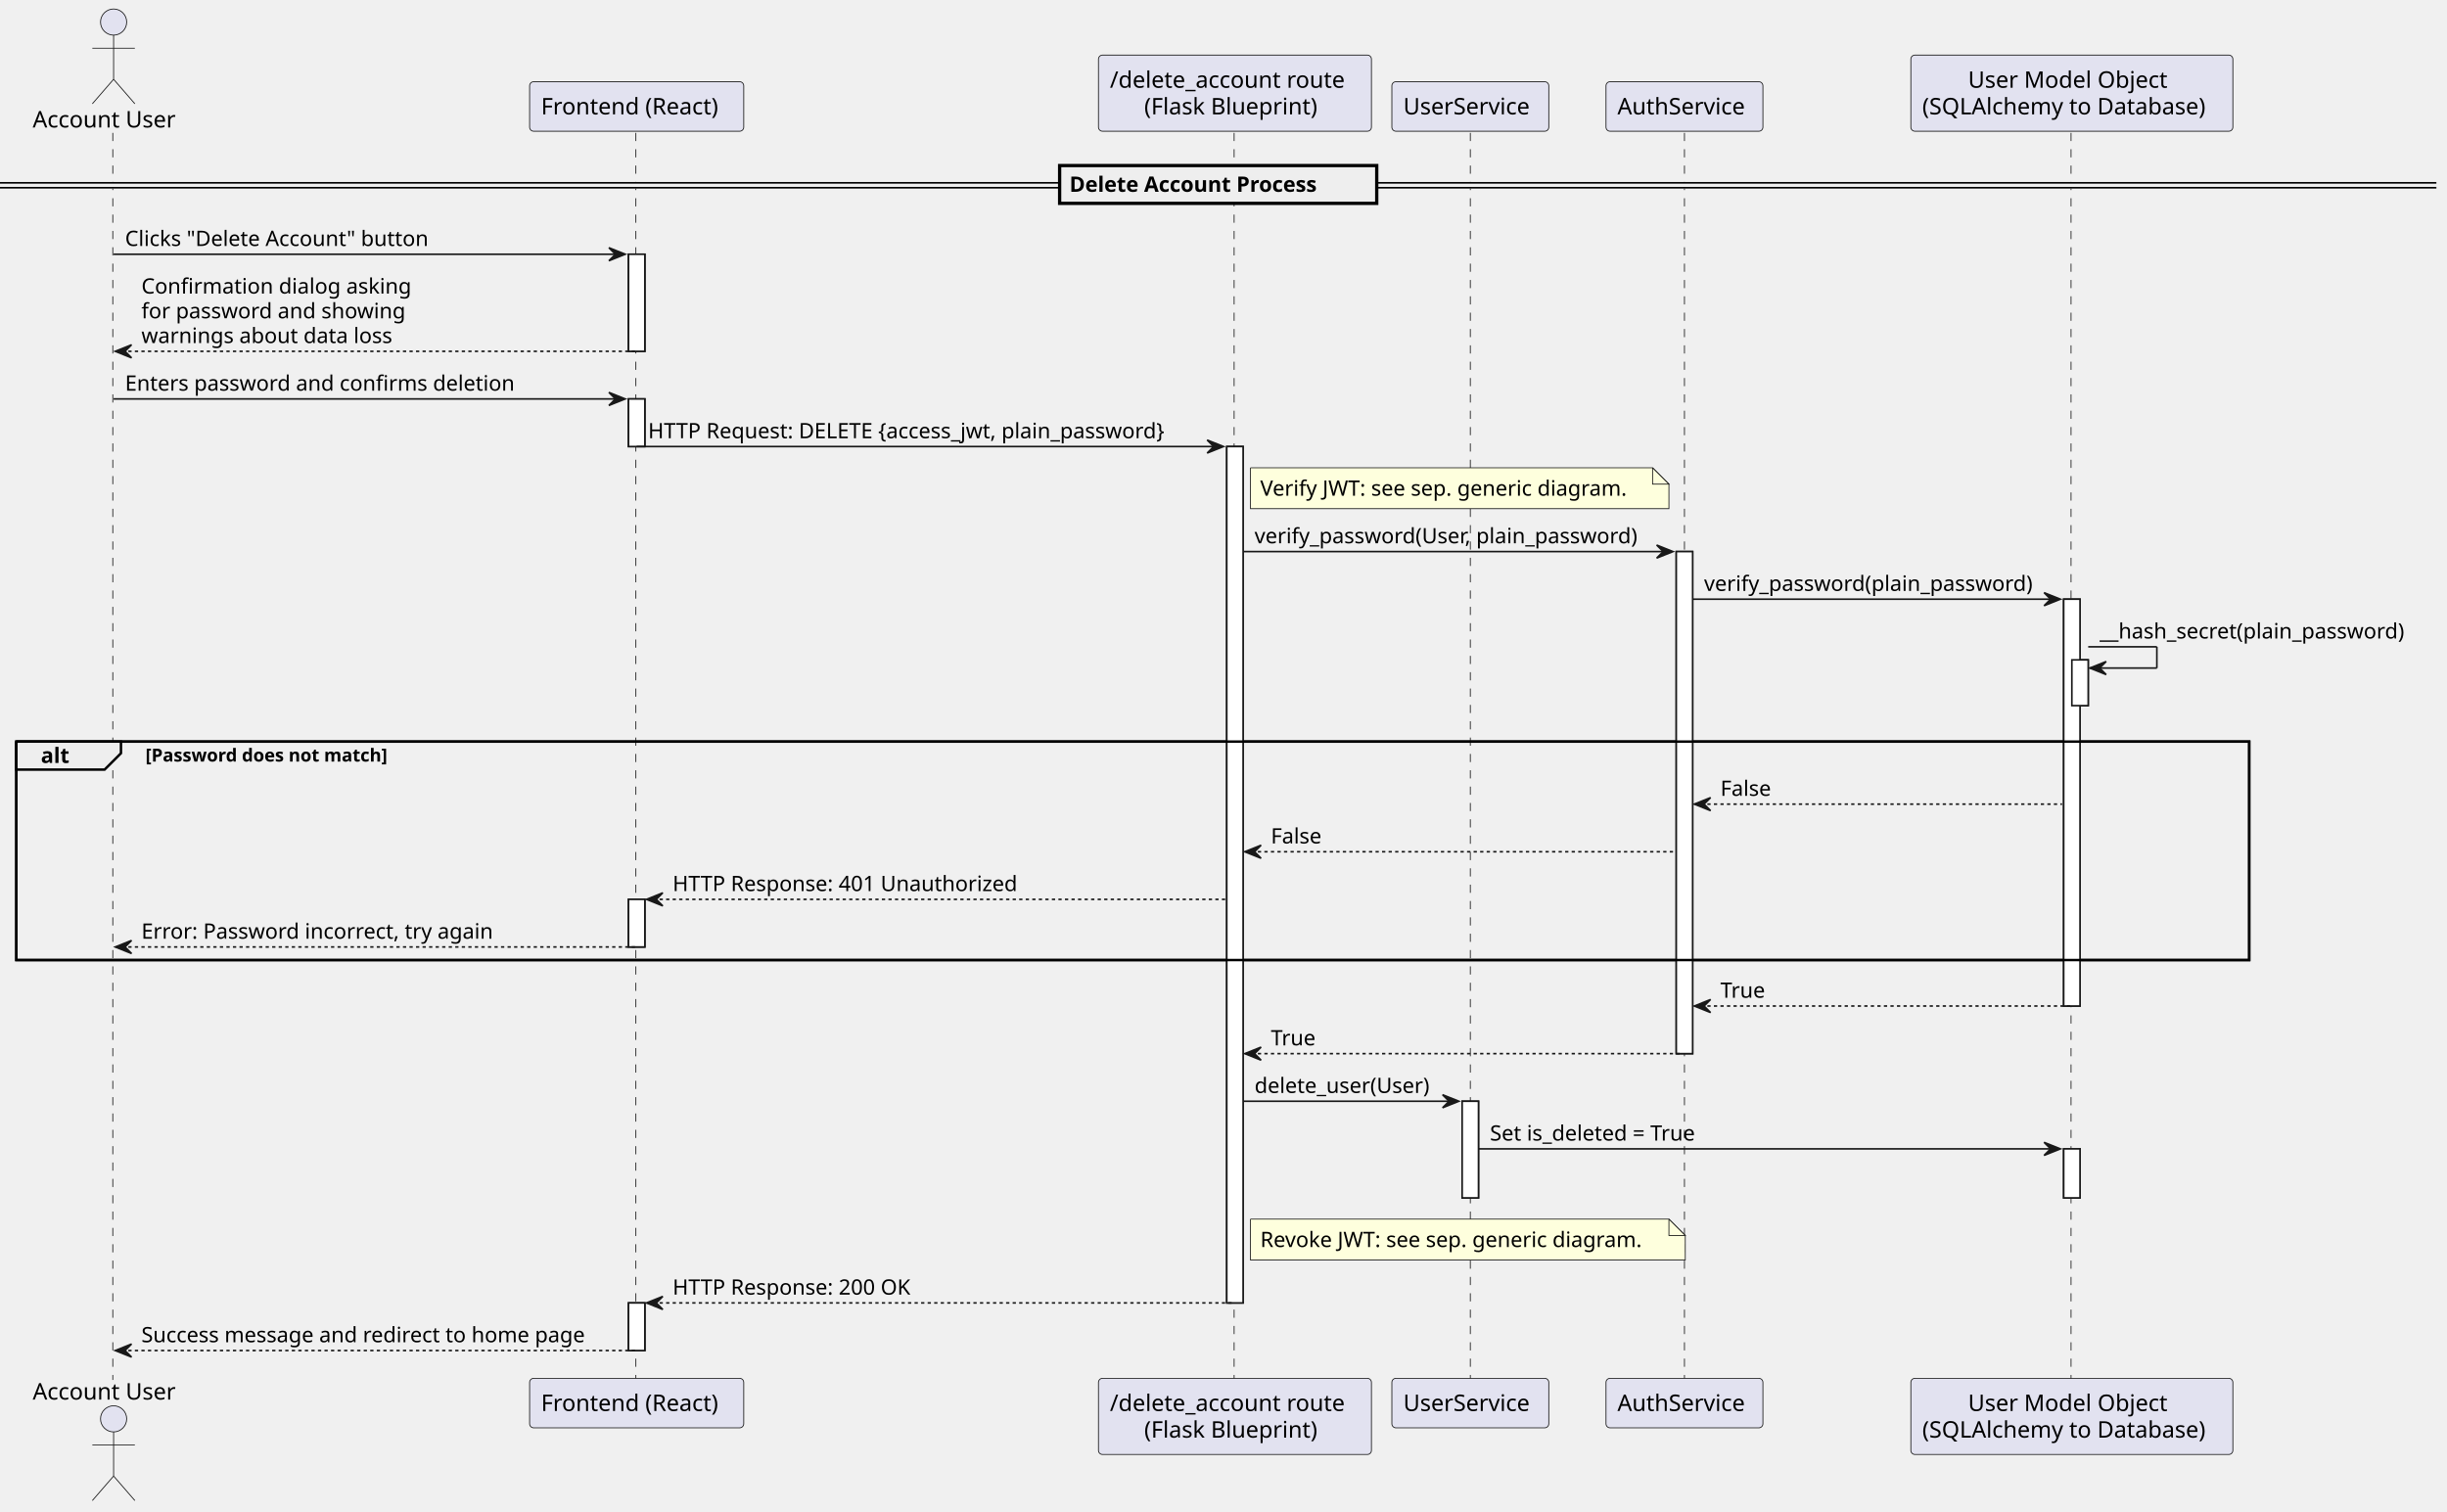
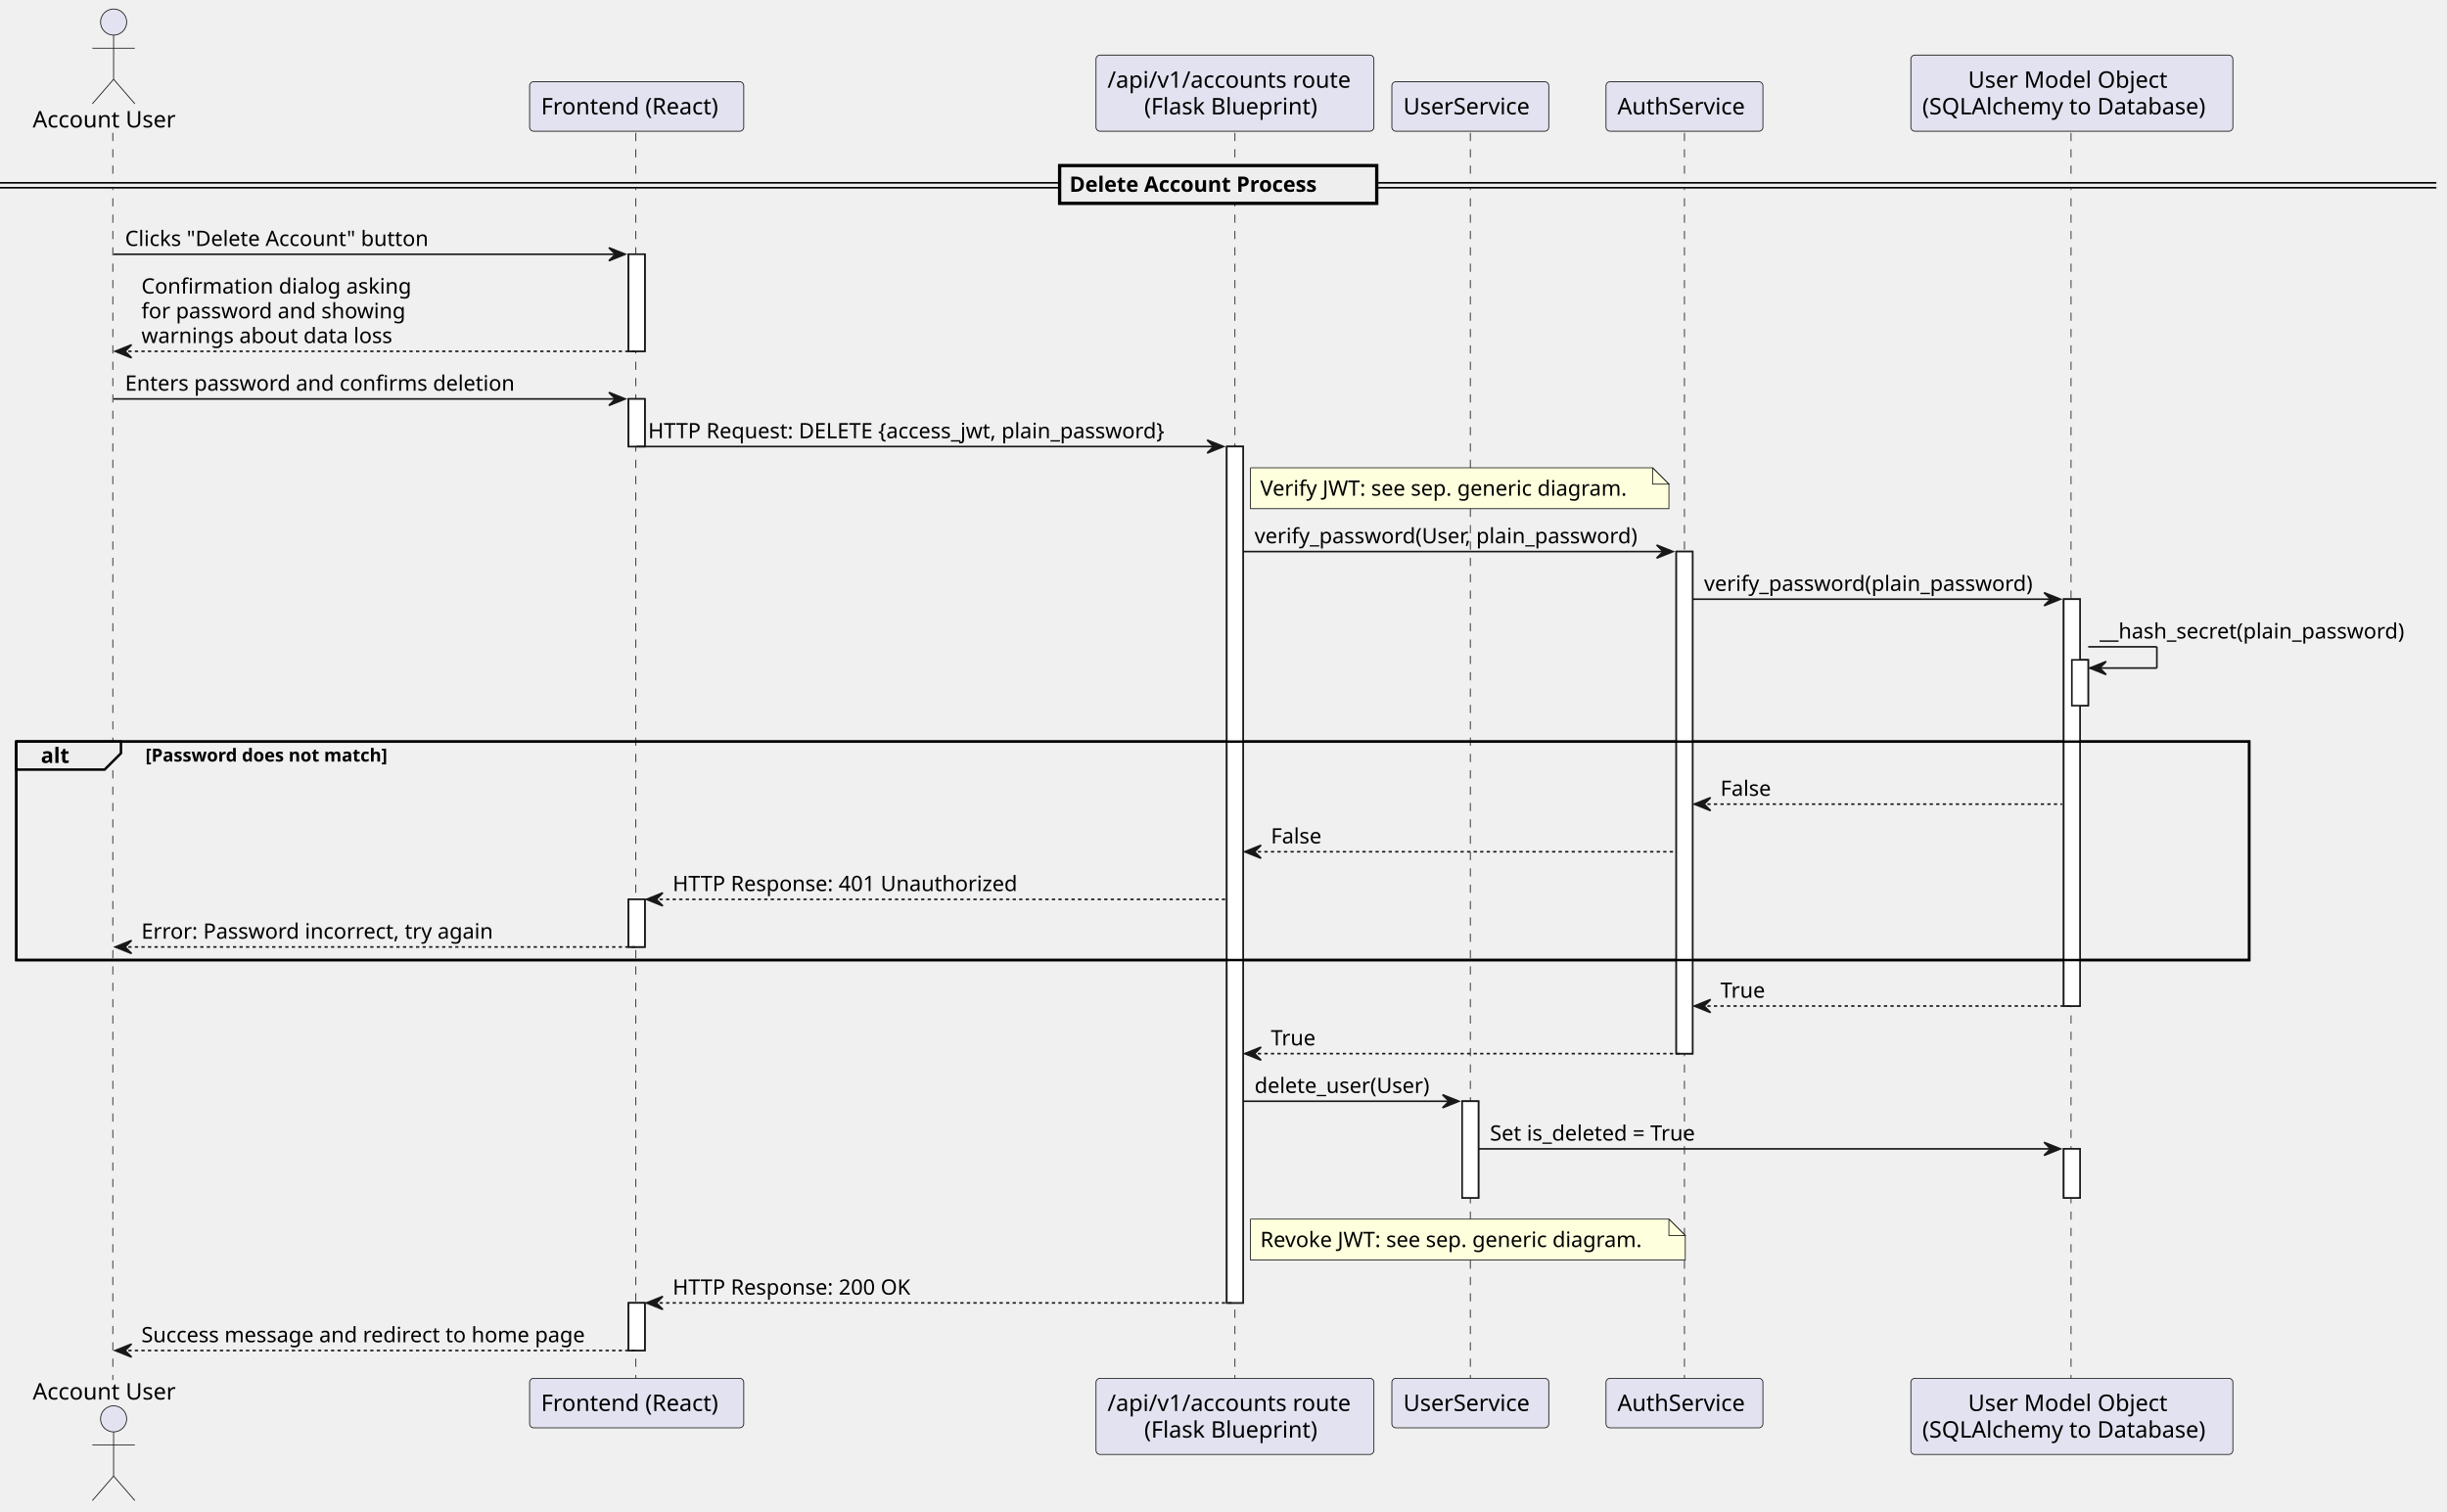
<svg xmlns="http://www.w3.org/2000/svg" contentStyleType="text/css" height="925px" preserveAspectRatio="none" style="width:1497px;height:925px;background:#FFFFFF;" version="1.1" viewBox="0 0 1497 925" width="1497px" zoomAndPan="magnify">
  <defs />
  <g>
    <rect fill="#FFFFFF" height="59.398" style="stroke:#181818;stroke-width:1.0;" width="10" x="384.5" y="155.562" />
    <rect fill="#FFFFFF" height="29.133" style="stroke:#181818;stroke-width:1.0;" width="10" x="384.5" y="244.094" />
    <rect fill="#FFFFFF" height="29.133" style="stroke:#181818;stroke-width:1.0;" width="10" x="384.5" y="550.289" />
    <rect fill="#FFFFFF" height="29.133" style="stroke:#181818;stroke-width:1.0;" width="10" x="384.5" y="797.219" />
    <rect fill="#FFFFFF" height="523.992" style="stroke:#181818;stroke-width:1.0;" width="10" x="750.5" y="273.227" />
    <rect fill="#FFFFFF" height="59.133" style="stroke:#181818;stroke-width:1.0;" width="10" x="894.5" y="673.82" />
    <rect fill="#FFFFFF" height="307.195" style="stroke:#181818;stroke-width:1.0;" width="10" x="1025.5" y="337.492" />
    <rect fill="#FFFFFF" height="248.93" style="stroke:#181818;stroke-width:1.0;" width="10" x="1262.5" y="366.625" />
    <rect fill="#FFFFFF" height="28" style="stroke:#181818;stroke-width:1.0;" width="10" x="1267.5" y="403.758" />
    <rect fill="#FFFFFF" height="30" style="stroke:#181818;stroke-width:1.0;" width="10" x="1262.5" y="702.953" />
    <rect fill="none" height="133.664" style="stroke:#000000;stroke-width:1.5;" width="1366" x="10" y="453.758" />
    <line style="stroke:#181818;stroke-width:0.5;stroke-dasharray:5.0,5.0;" x1="69" x2="69" y1="81.297" y2="844.352" />
    <line style="stroke:#181818;stroke-width:0.5;stroke-dasharray:5.0,5.0;" x1="389" x2="389" y1="81.297" y2="844.352" />
-     <line style="stroke:#181818;stroke-width:0.5;stroke-dasharray:5.0,5.0;" x1="755" x2="755" y1="81.297" y2="844.352" />
+     <line style="stroke:#181818;stroke-width:0.5;stroke-dasharray:5.0,5.0;" x1="755.5" x2="755.5" y1="81.297" y2="844.352" />
    <line style="stroke:#181818;stroke-width:0.5;stroke-dasharray:5.0,5.0;" x1="899.5" x2="899.5" y1="81.297" y2="844.352" />
    <line style="stroke:#181818;stroke-width:0.5;stroke-dasharray:5.0,5.0;" x1="1030.5" x2="1030.5" y1="81.297" y2="844.352" />
    <line style="stroke:#181818;stroke-width:0.5;stroke-dasharray:5.0,5.0;" x1="1267" x2="1267" y1="81.297" y2="844.352" />
    <text fill="#000000" font-family="sans-serif" font-size="14" lengthAdjust="spacing" textLength="93" x="20" y="77.995">Account User</text>
    <ellipse cx="69.5" cy="13.5" fill="#E2E2F0" rx="8" ry="8" style="stroke:#181818;stroke-width:0.5;" />
    <path d="M69.5,21.5 L69.5,48.5 M56.5,29.5 L82.5,29.5 M69.5,48.5 L56.5,63.5 M69.5,48.5 L82.5,63.5 " fill="none" style="stroke:#181818;stroke-width:0.5;" />
    <text fill="#000000" font-family="sans-serif" font-size="14" lengthAdjust="spacing" textLength="93" x="20" y="856.347">Account User</text>
    <ellipse cx="69.5" cy="868.148" fill="#E2E2F0" rx="8" ry="8" style="stroke:#181818;stroke-width:0.5;" />
    <path d="M69.5,876.148 L69.5,903.148 M56.5,884.148 L82.5,884.148 M69.5,903.148 L56.5,918.148 M69.5,903.148 L82.5,918.148 " fill="none" style="stroke:#181818;stroke-width:0.5;" />
    <rect fill="#E2E2F0" height="30.297" rx="2.5" ry="2.5" style="stroke:#181818;stroke-width:0.5;" width="131" x="324" y="50" />
    <text fill="#000000" font-family="sans-serif" font-size="14" lengthAdjust="spacing" textLength="117" x="331" y="69.995">Frontend (React)</text>
    <rect fill="#E2E2F0" height="30.297" rx="2.5" ry="2.5" style="stroke:#181818;stroke-width:0.5;" width="131" x="324" y="843.352" />
    <text fill="#000000" font-family="sans-serif" font-size="14" lengthAdjust="spacing" textLength="117" x="331" y="863.347">Frontend (React)</text>
-     <rect fill="#E2E2F0" height="46.594" rx="2.5" ry="2.5" style="stroke:#181818;stroke-width:0.5;" width="167" x="672" y="33.703" />
-     <text fill="#000000" font-family="sans-serif" font-size="14" lengthAdjust="spacing" textLength="153" x="679" y="53.698">/delete_account route</text>
+     <rect fill="#E2E2F0" height="46.594" rx="2.5" ry="2.5" style="stroke:#181818;stroke-width:0.5;" width="170" x="670.5" y="33.703" />
+     <text fill="#000000" font-family="sans-serif" font-size="14" lengthAdjust="spacing" textLength="156" x="677.5" y="53.698">/api/v1/accounts route</text>
    <text fill="#000000" font-family="sans-serif" font-size="14" lengthAdjust="spacing" textLength="111" x="700" y="69.995">(Flask Blueprint)</text>
-     <rect fill="#E2E2F0" height="46.594" rx="2.5" ry="2.5" style="stroke:#181818;stroke-width:0.5;" width="167" x="672" y="843.352" />
-     <text fill="#000000" font-family="sans-serif" font-size="14" lengthAdjust="spacing" textLength="153" x="679" y="863.347">/delete_account route</text>
+     <rect fill="#E2E2F0" height="46.594" rx="2.5" ry="2.5" style="stroke:#181818;stroke-width:0.5;" width="170" x="670.5" y="843.352" />
+     <text fill="#000000" font-family="sans-serif" font-size="14" lengthAdjust="spacing" textLength="156" x="677.5" y="863.347">/api/v1/accounts route</text>
    <text fill="#000000" font-family="sans-serif" font-size="14" lengthAdjust="spacing" textLength="111" x="700" y="879.644">(Flask Blueprint)</text>
    <rect fill="#E2E2F0" height="30.297" rx="2.5" ry="2.5" style="stroke:#181818;stroke-width:0.5;" width="96" x="851.5" y="50" />
    <text fill="#000000" font-family="sans-serif" font-size="14" lengthAdjust="spacing" textLength="82" x="858.5" y="69.995">UserService</text>
    <rect fill="#E2E2F0" height="30.297" rx="2.5" ry="2.5" style="stroke:#181818;stroke-width:0.5;" width="96" x="851.5" y="843.352" />
    <text fill="#000000" font-family="sans-serif" font-size="14" lengthAdjust="spacing" textLength="82" x="858.5" y="863.347">UserService</text>
    <rect fill="#E2E2F0" height="30.297" rx="2.5" ry="2.5" style="stroke:#181818;stroke-width:0.5;" width="96" x="982.5" y="50" />
    <text fill="#000000" font-family="sans-serif" font-size="14" lengthAdjust="spacing" textLength="82" x="989.5" y="69.995">AuthService</text>
    <rect fill="#E2E2F0" height="30.297" rx="2.5" ry="2.5" style="stroke:#181818;stroke-width:0.5;" width="96" x="982.5" y="843.352" />
    <text fill="#000000" font-family="sans-serif" font-size="14" lengthAdjust="spacing" textLength="82" x="989.5" y="863.347">AuthService</text>
    <rect fill="#E2E2F0" height="46.594" rx="2.5" ry="2.5" style="stroke:#181818;stroke-width:0.5;" width="197" x="1169" y="33.703" />
    <text fill="#000000" font-family="sans-serif" font-size="14" lengthAdjust="spacing" textLength="127" x="1204" y="53.698">User Model Object</text>
    <text fill="#000000" font-family="sans-serif" font-size="14" lengthAdjust="spacing" textLength="183" x="1176" y="69.995">(SQLAlchemy to Database)</text>
    <rect fill="#E2E2F0" height="46.594" rx="2.5" ry="2.5" style="stroke:#181818;stroke-width:0.5;" width="197" x="1169" y="843.352" />
    <text fill="#000000" font-family="sans-serif" font-size="14" lengthAdjust="spacing" textLength="127" x="1204" y="863.347">User Model Object</text>
    <text fill="#000000" font-family="sans-serif" font-size="14" lengthAdjust="spacing" textLength="183" x="1176" y="879.644">(SQLAlchemy to Database)</text>
    <rect fill="#FFFFFF" height="59.398" style="stroke:#181818;stroke-width:1.0;" width="10" x="384.5" y="155.562" />
    <rect fill="#FFFFFF" height="29.133" style="stroke:#181818;stroke-width:1.0;" width="10" x="384.5" y="244.094" />
    <rect fill="#FFFFFF" height="29.133" style="stroke:#181818;stroke-width:1.0;" width="10" x="384.5" y="550.289" />
    <rect fill="#FFFFFF" height="29.133" style="stroke:#181818;stroke-width:1.0;" width="10" x="384.5" y="797.219" />
    <rect fill="#FFFFFF" height="523.992" style="stroke:#181818;stroke-width:1.0;" width="10" x="750.5" y="273.227" />
    <rect fill="#FFFFFF" height="59.133" style="stroke:#181818;stroke-width:1.0;" width="10" x="894.5" y="673.82" />
    <rect fill="#FFFFFF" height="307.195" style="stroke:#181818;stroke-width:1.0;" width="10" x="1025.5" y="337.492" />
    <rect fill="#FFFFFF" height="248.93" style="stroke:#181818;stroke-width:1.0;" width="10" x="1262.5" y="366.625" />
    <rect fill="#FFFFFF" height="28" style="stroke:#181818;stroke-width:1.0;" width="10" x="1267.5" y="403.758" />
    <rect fill="#FFFFFF" height="30" style="stroke:#181818;stroke-width:1.0;" width="10" x="1262.5" y="702.953" />
    <rect fill="#EEEEEE" height="3" style="stroke:#EEEEEE;stroke-width:1.0;" width="1490.5" x="0" y="111.863" />
    <line style="stroke:#000000;stroke-width:1.0;" x1="0" x2="1490.5" y1="111.863" y2="111.863" />
    <line style="stroke:#000000;stroke-width:1.0;" x1="0" x2="1490.5" y1="114.863" y2="114.863" />
    <rect fill="#EEEEEE" height="23.133" style="stroke:#000000;stroke-width:2.0;" width="194" x="648.25" y="101.297" />
    <text fill="#000000" font-family="sans-serif" font-size="13" font-weight="bold" lengthAdjust="spacing" textLength="175" x="654.25" y="117.364">Delete Account Process</text>
    <polygon fill="#181818" points="372.5,151.562,382.5,155.562,372.5,159.562,376.5,155.562" style="stroke:#181818;stroke-width:1.0;" />
    <line style="stroke:#181818;stroke-width:1.0;" x1="69.5" x2="378.5" y1="155.562" y2="155.562" />
    <text fill="#000000" font-family="sans-serif" font-size="13" lengthAdjust="spacing" textLength="194" x="76.5" y="150.497">Clicks "Delete Account" button</text>
    <polygon fill="#181818" points="80.5,210.961,70.5,214.961,80.5,218.961,76.5,214.961" style="stroke:#181818;stroke-width:1.0;" />
    <line style="stroke:#181818;stroke-width:1.0;stroke-dasharray:2.0,2.0;" x1="74.5" x2="388.5" y1="214.961" y2="214.961" />
    <text fill="#000000" font-family="sans-serif" font-size="13" lengthAdjust="spacing" textLength="169" x="86.5" y="179.629">Confirmation dialog asking</text>
    <text fill="#000000" font-family="sans-serif" font-size="13" lengthAdjust="spacing" textLength="164" x="86.5" y="194.762">for password and showing</text>
    <text fill="#000000" font-family="sans-serif" font-size="13" lengthAdjust="spacing" textLength="159" x="86.5" y="209.895">warnings about data loss</text>
    <polygon fill="#181818" points="372.5,240.094,382.5,244.094,372.5,248.094,376.5,244.094" style="stroke:#181818;stroke-width:1.0;" />
    <line style="stroke:#181818;stroke-width:1.0;" x1="69.5" x2="378.5" y1="244.094" y2="244.094" />
    <text fill="#000000" font-family="sans-serif" font-size="13" lengthAdjust="spacing" textLength="247" x="76.5" y="239.028">Enters password and confirms deletion</text>
    <polygon fill="#181818" points="738.5,269.227,748.5,273.227,738.5,277.227,742.5,273.227" style="stroke:#181818;stroke-width:1.0;" />
    <line style="stroke:#181818;stroke-width:1.0;" x1="389.5" x2="744.5" y1="273.227" y2="273.227" />
    <text fill="#000000" font-family="sans-serif" font-size="13" lengthAdjust="spacing" textLength="337" x="396.5" y="268.161">HTTP Request: DELETE {access_jwt, plain_password}</text>
    <path d="M765,286.227 L765,311.227 L1021,311.227 L1021,296.227 L1011,286.227 L765,286.227 " fill="#FEFFDD" style="stroke:#181818;stroke-width:0.5;" />
    <path d="M1011,286.227 L1011,296.227 L1021,296.227 L1011,286.227 " fill="#FEFFDD" style="stroke:#181818;stroke-width:0.5;" />
    <text fill="#000000" font-family="sans-serif" font-size="13" lengthAdjust="spacing" textLength="235" x="771" y="303.293">Verify JWT: see sep. generic diagram.</text>
    <polygon fill="#181818" points="1013.5,333.492,1023.5,337.492,1013.5,341.492,1017.5,337.492" style="stroke:#181818;stroke-width:1.0;" />
    <line style="stroke:#181818;stroke-width:1.0;" x1="760.5" x2="1019.5" y1="337.492" y2="337.492" />
    <text fill="#000000" font-family="sans-serif" font-size="13" lengthAdjust="spacing" textLength="246" x="767.5" y="332.426">verify_password(User, plain_password)</text>
    <polygon fill="#181818" points="1250.5,362.625,1260.5,366.625,1250.5,370.625,1254.5,366.625" style="stroke:#181818;stroke-width:1.0;" />
    <line style="stroke:#181818;stroke-width:1.0;" x1="1035.5" x2="1256.5" y1="366.625" y2="366.625" />
    <text fill="#000000" font-family="sans-serif" font-size="13" lengthAdjust="spacing" textLength="208" x="1042.5" y="361.559">verify_password(plain_password)</text>
    <line style="stroke:#181818;stroke-width:1.0;" x1="1277.5" x2="1319.5" y1="395.758" y2="395.758" />
    <line style="stroke:#181818;stroke-width:1.0;" x1="1319.5" x2="1319.5" y1="395.758" y2="408.758" />
    <line style="stroke:#181818;stroke-width:1.0;" x1="1278.5" x2="1319.5" y1="408.758" y2="408.758" />
    <polygon fill="#181818" points="1288.5,404.758,1278.5,408.758,1288.5,412.758,1284.5,408.758" style="stroke:#181818;stroke-width:1.0;" />
    <text fill="#000000" font-family="sans-serif" font-size="13" lengthAdjust="spacing" textLength="199" x="1284.5" y="390.692">__hash_secret(plain_password)</text>
    <path d="M10,453.758 L74,453.758 L74,460.891 L64,470.891 L10,470.891 L10,453.758 " fill="#EEEEEE" style="stroke:#000000;stroke-width:1.5;" />
    <rect fill="none" height="133.664" style="stroke:#000000;stroke-width:1.5;" width="1366" x="10" y="453.758" />
    <text fill="#000000" font-family="sans-serif" font-size="13" font-weight="bold" lengthAdjust="spacing" textLength="19" x="25" y="466.825">alt</text>
    <text fill="#000000" font-family="sans-serif" font-size="11" font-weight="bold" lengthAdjust="spacing" textLength="175" x="89" y="465.968">[Password does not match]</text>
    <polygon fill="#181818" points="1046.5,488.023,1036.5,492.023,1046.5,496.023,1042.5,492.023" style="stroke:#181818;stroke-width:1.0;" />
    <line style="stroke:#181818;stroke-width:1.0;stroke-dasharray:2.0,2.0;" x1="1040.5" x2="1261.5" y1="492.023" y2="492.023" />
    <text fill="#000000" font-family="sans-serif" font-size="13" lengthAdjust="spacing" textLength="33" x="1052.5" y="486.957">False</text>
    <polygon fill="#181818" points="771.5,517.156,761.5,521.156,771.5,525.156,767.5,521.156" style="stroke:#181818;stroke-width:1.0;" />
    <line style="stroke:#181818;stroke-width:1.0;stroke-dasharray:2.0,2.0;" x1="765.5" x2="1024.5" y1="521.156" y2="521.156" />
    <text fill="#000000" font-family="sans-serif" font-size="13" lengthAdjust="spacing" textLength="33" x="777.5" y="516.09">False</text>
    <polygon fill="#181818" points="405.5,546.289,395.5,550.289,405.5,554.289,401.5,550.289" style="stroke:#181818;stroke-width:1.0;" />
    <line style="stroke:#181818;stroke-width:1.0;stroke-dasharray:2.0,2.0;" x1="399.5" x2="749.5" y1="550.289" y2="550.289" />
    <text fill="#000000" font-family="sans-serif" font-size="13" lengthAdjust="spacing" textLength="220" x="411.5" y="545.223">HTTP Response: 401 Unauthorized</text>
    <polygon fill="#181818" points="80.5,575.422,70.5,579.422,80.5,583.422,76.5,579.422" style="stroke:#181818;stroke-width:1.0;" />
    <line style="stroke:#181818;stroke-width:1.0;stroke-dasharray:2.0,2.0;" x1="74.5" x2="388.5" y1="579.422" y2="579.422" />
    <text fill="#000000" font-family="sans-serif" font-size="13" lengthAdjust="spacing" textLength="223" x="86.5" y="574.356">Error: Password incorrect, try again</text>
    <polygon fill="#181818" points="1046.5,611.555,1036.5,615.555,1046.5,619.555,1042.5,615.555" style="stroke:#181818;stroke-width:1.0;" />
    <line style="stroke:#181818;stroke-width:1.0;stroke-dasharray:2.0,2.0;" x1="1040.5" x2="1266.5" y1="615.555" y2="615.555" />
    <text fill="#000000" font-family="sans-serif" font-size="13" lengthAdjust="spacing" textLength="28" x="1052.5" y="610.489">True</text>
    <polygon fill="#181818" points="771.5,640.688,761.5,644.688,771.5,648.688,767.5,644.688" style="stroke:#181818;stroke-width:1.0;" />
    <line style="stroke:#181818;stroke-width:1.0;stroke-dasharray:2.0,2.0;" x1="765.5" x2="1029.5" y1="644.688" y2="644.688" />
    <text fill="#000000" font-family="sans-serif" font-size="13" lengthAdjust="spacing" textLength="28" x="777.5" y="639.622">True</text>
    <polygon fill="#181818" points="882.5,669.82,892.5,673.82,882.5,677.82,886.5,673.82" style="stroke:#181818;stroke-width:1.0;" />
    <line style="stroke:#181818;stroke-width:1.0;" x1="760.5" x2="888.5" y1="673.82" y2="673.82" />
    <text fill="#000000" font-family="sans-serif" font-size="13" lengthAdjust="spacing" textLength="115" x="767.5" y="668.754">delete_user(User)</text>
    <polygon fill="#181818" points="1250.5,698.953,1260.5,702.953,1250.5,706.953,1254.5,702.953" style="stroke:#181818;stroke-width:1.0;" />
    <line style="stroke:#181818;stroke-width:1.0;" x1="904.5" x2="1256.5" y1="702.953" y2="702.953" />
    <text fill="#000000" font-family="sans-serif" font-size="13" lengthAdjust="spacing" textLength="138" x="911.5" y="697.887">Set is_deleted = True</text>
    <path d="M765,745.953 L765,770.953 L1031,770.953 L1031,755.953 L1021,745.953 L765,745.953 " fill="#FEFFDD" style="stroke:#181818;stroke-width:0.5;" />
    <path d="M1021,745.953 L1021,755.953 L1031,755.953 L1021,745.953 " fill="#FEFFDD" style="stroke:#181818;stroke-width:0.5;" />
    <text fill="#000000" font-family="sans-serif" font-size="13" lengthAdjust="spacing" textLength="245" x="771" y="763.02">Revoke JWT: see sep. generic diagram.</text>
    <polygon fill="#181818" points="405.5,793.219,395.5,797.219,405.5,801.219,401.5,797.219" style="stroke:#181818;stroke-width:1.0;" />
    <line style="stroke:#181818;stroke-width:1.0;stroke-dasharray:2.0,2.0;" x1="399.5" x2="754.5" y1="797.219" y2="797.219" />
    <text fill="#000000" font-family="sans-serif" font-size="13" lengthAdjust="spacing" textLength="152" x="411.5" y="792.153">HTTP Response: 200 OK</text>
    <polygon fill="#181818" points="80.5,822.352,70.5,826.352,80.5,830.352,76.5,826.352" style="stroke:#181818;stroke-width:1.0;" />
    <line style="stroke:#181818;stroke-width:1.0;stroke-dasharray:2.0,2.0;" x1="74.5" x2="388.5" y1="826.352" y2="826.352" />
    <text fill="#000000" font-family="sans-serif" font-size="13" lengthAdjust="spacing" textLength="291" x="86.5" y="821.286">Success message and redirect to home page</text>
  </g>
</svg>
